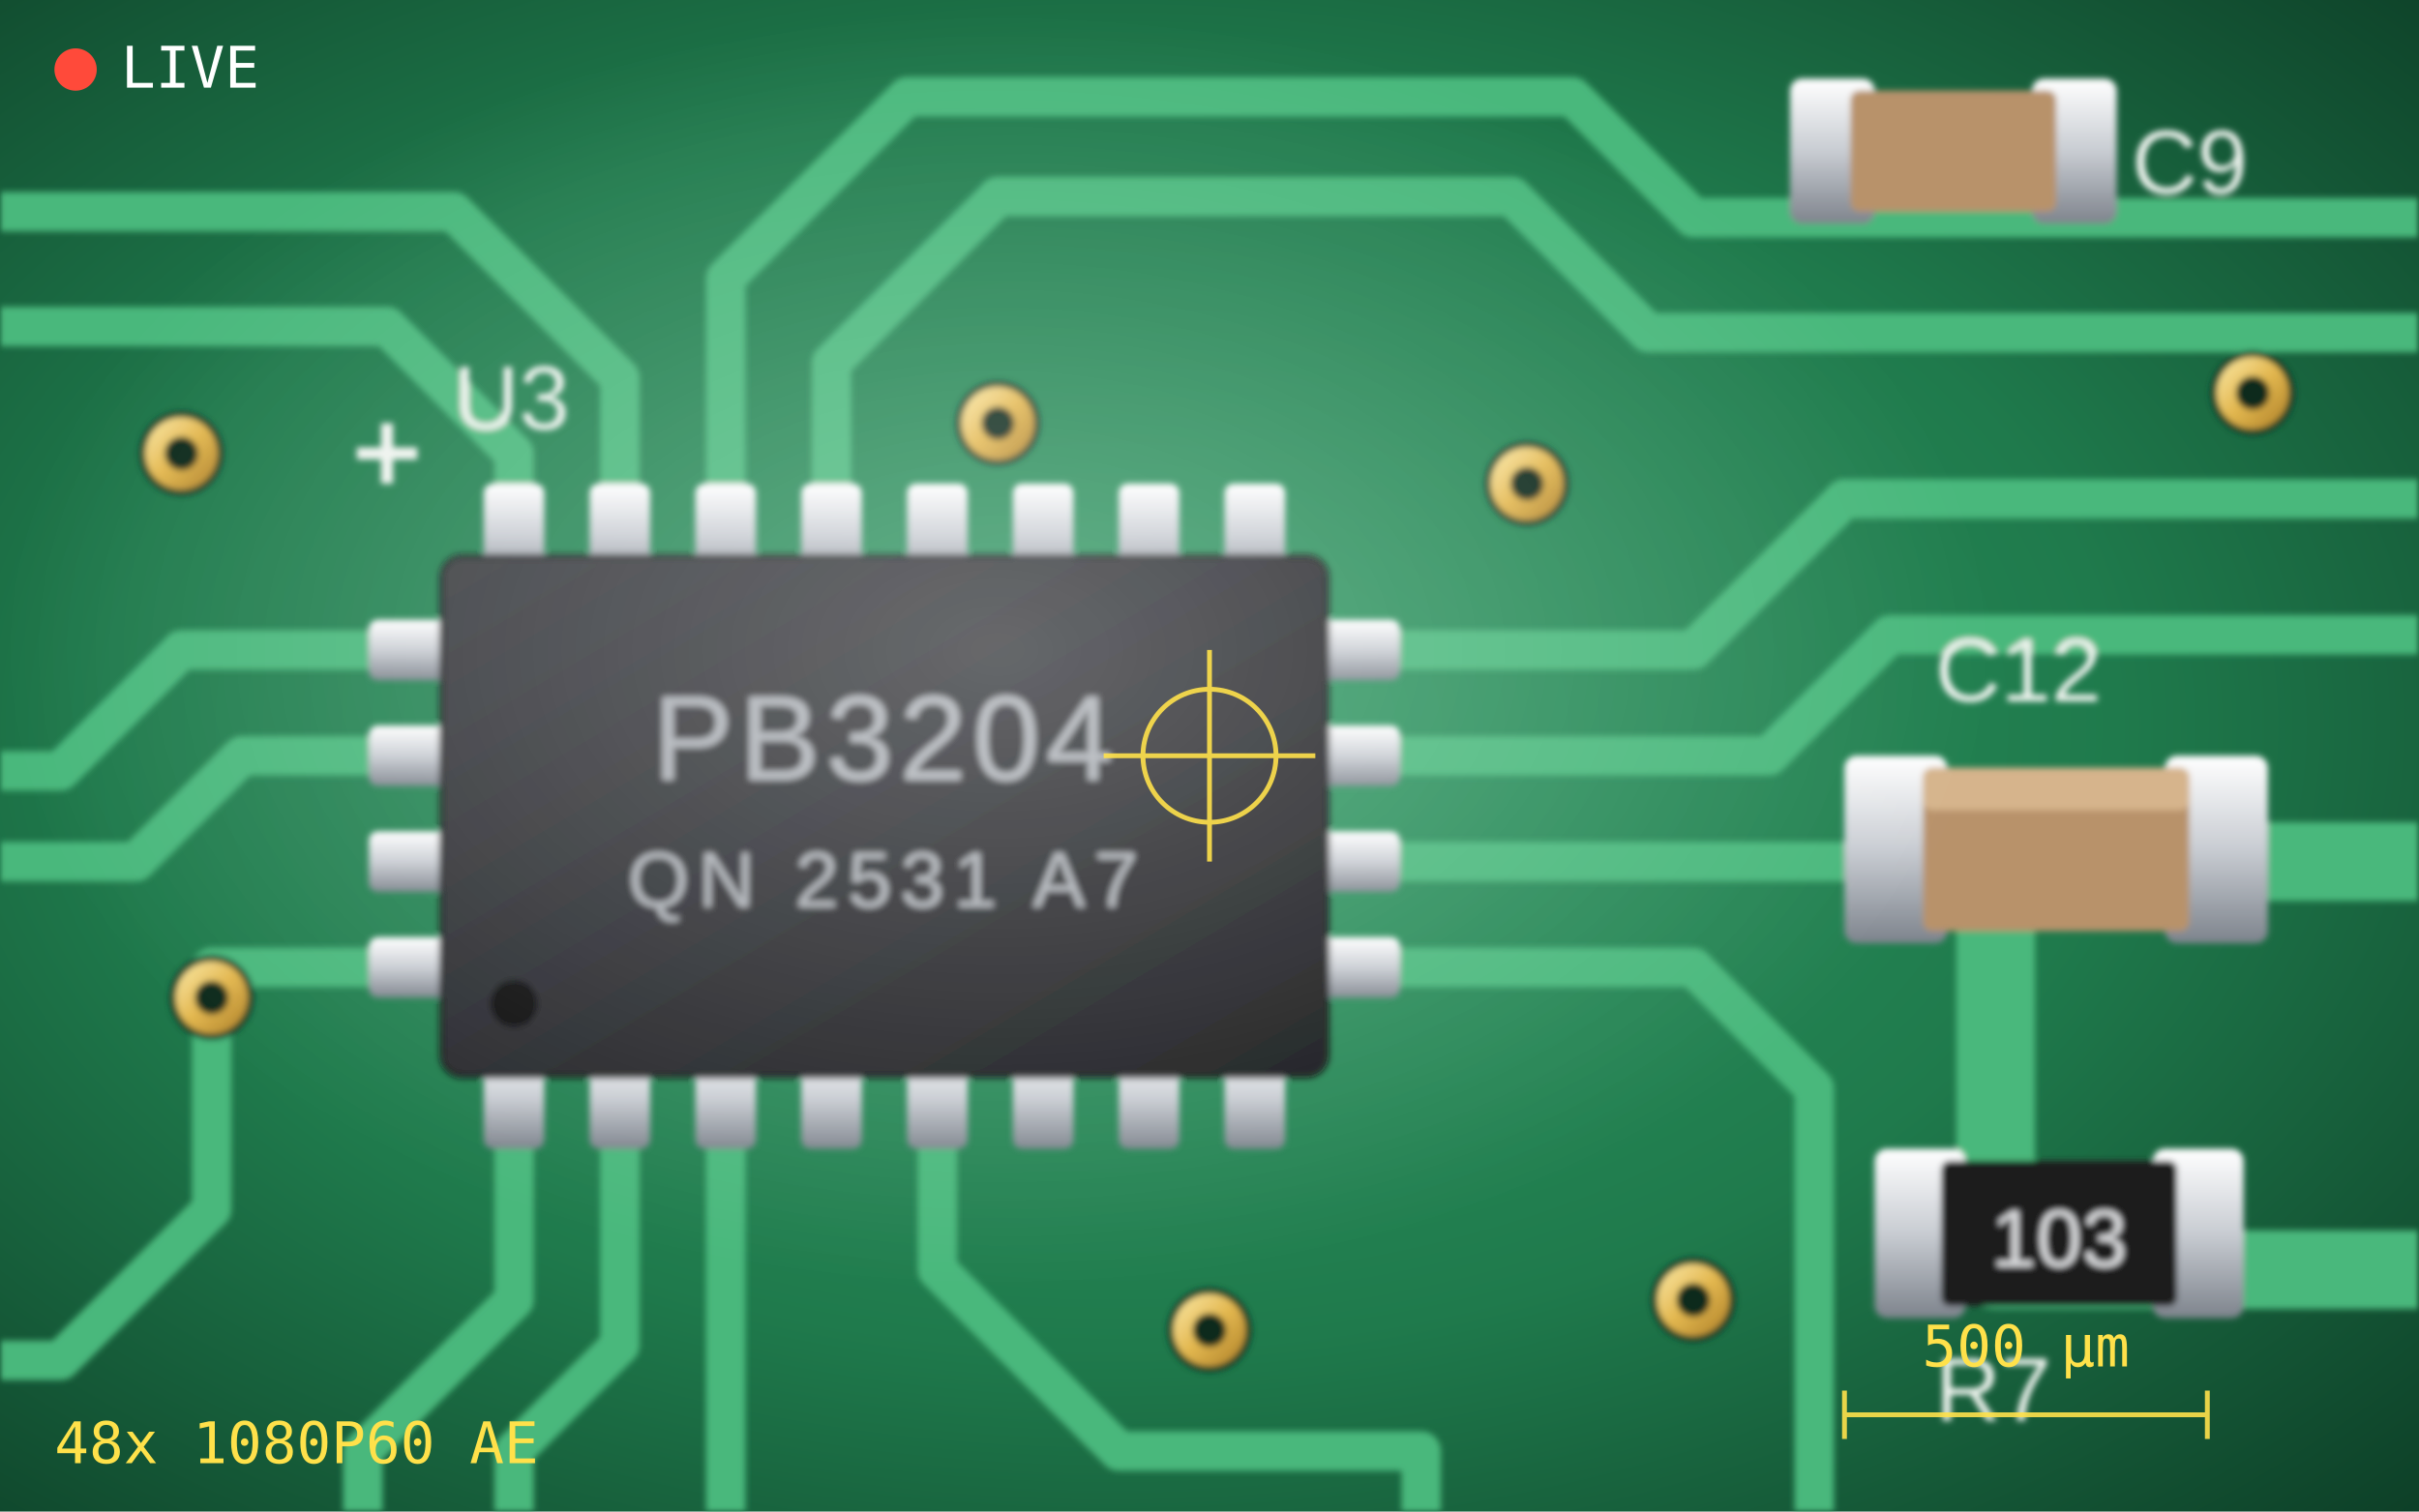
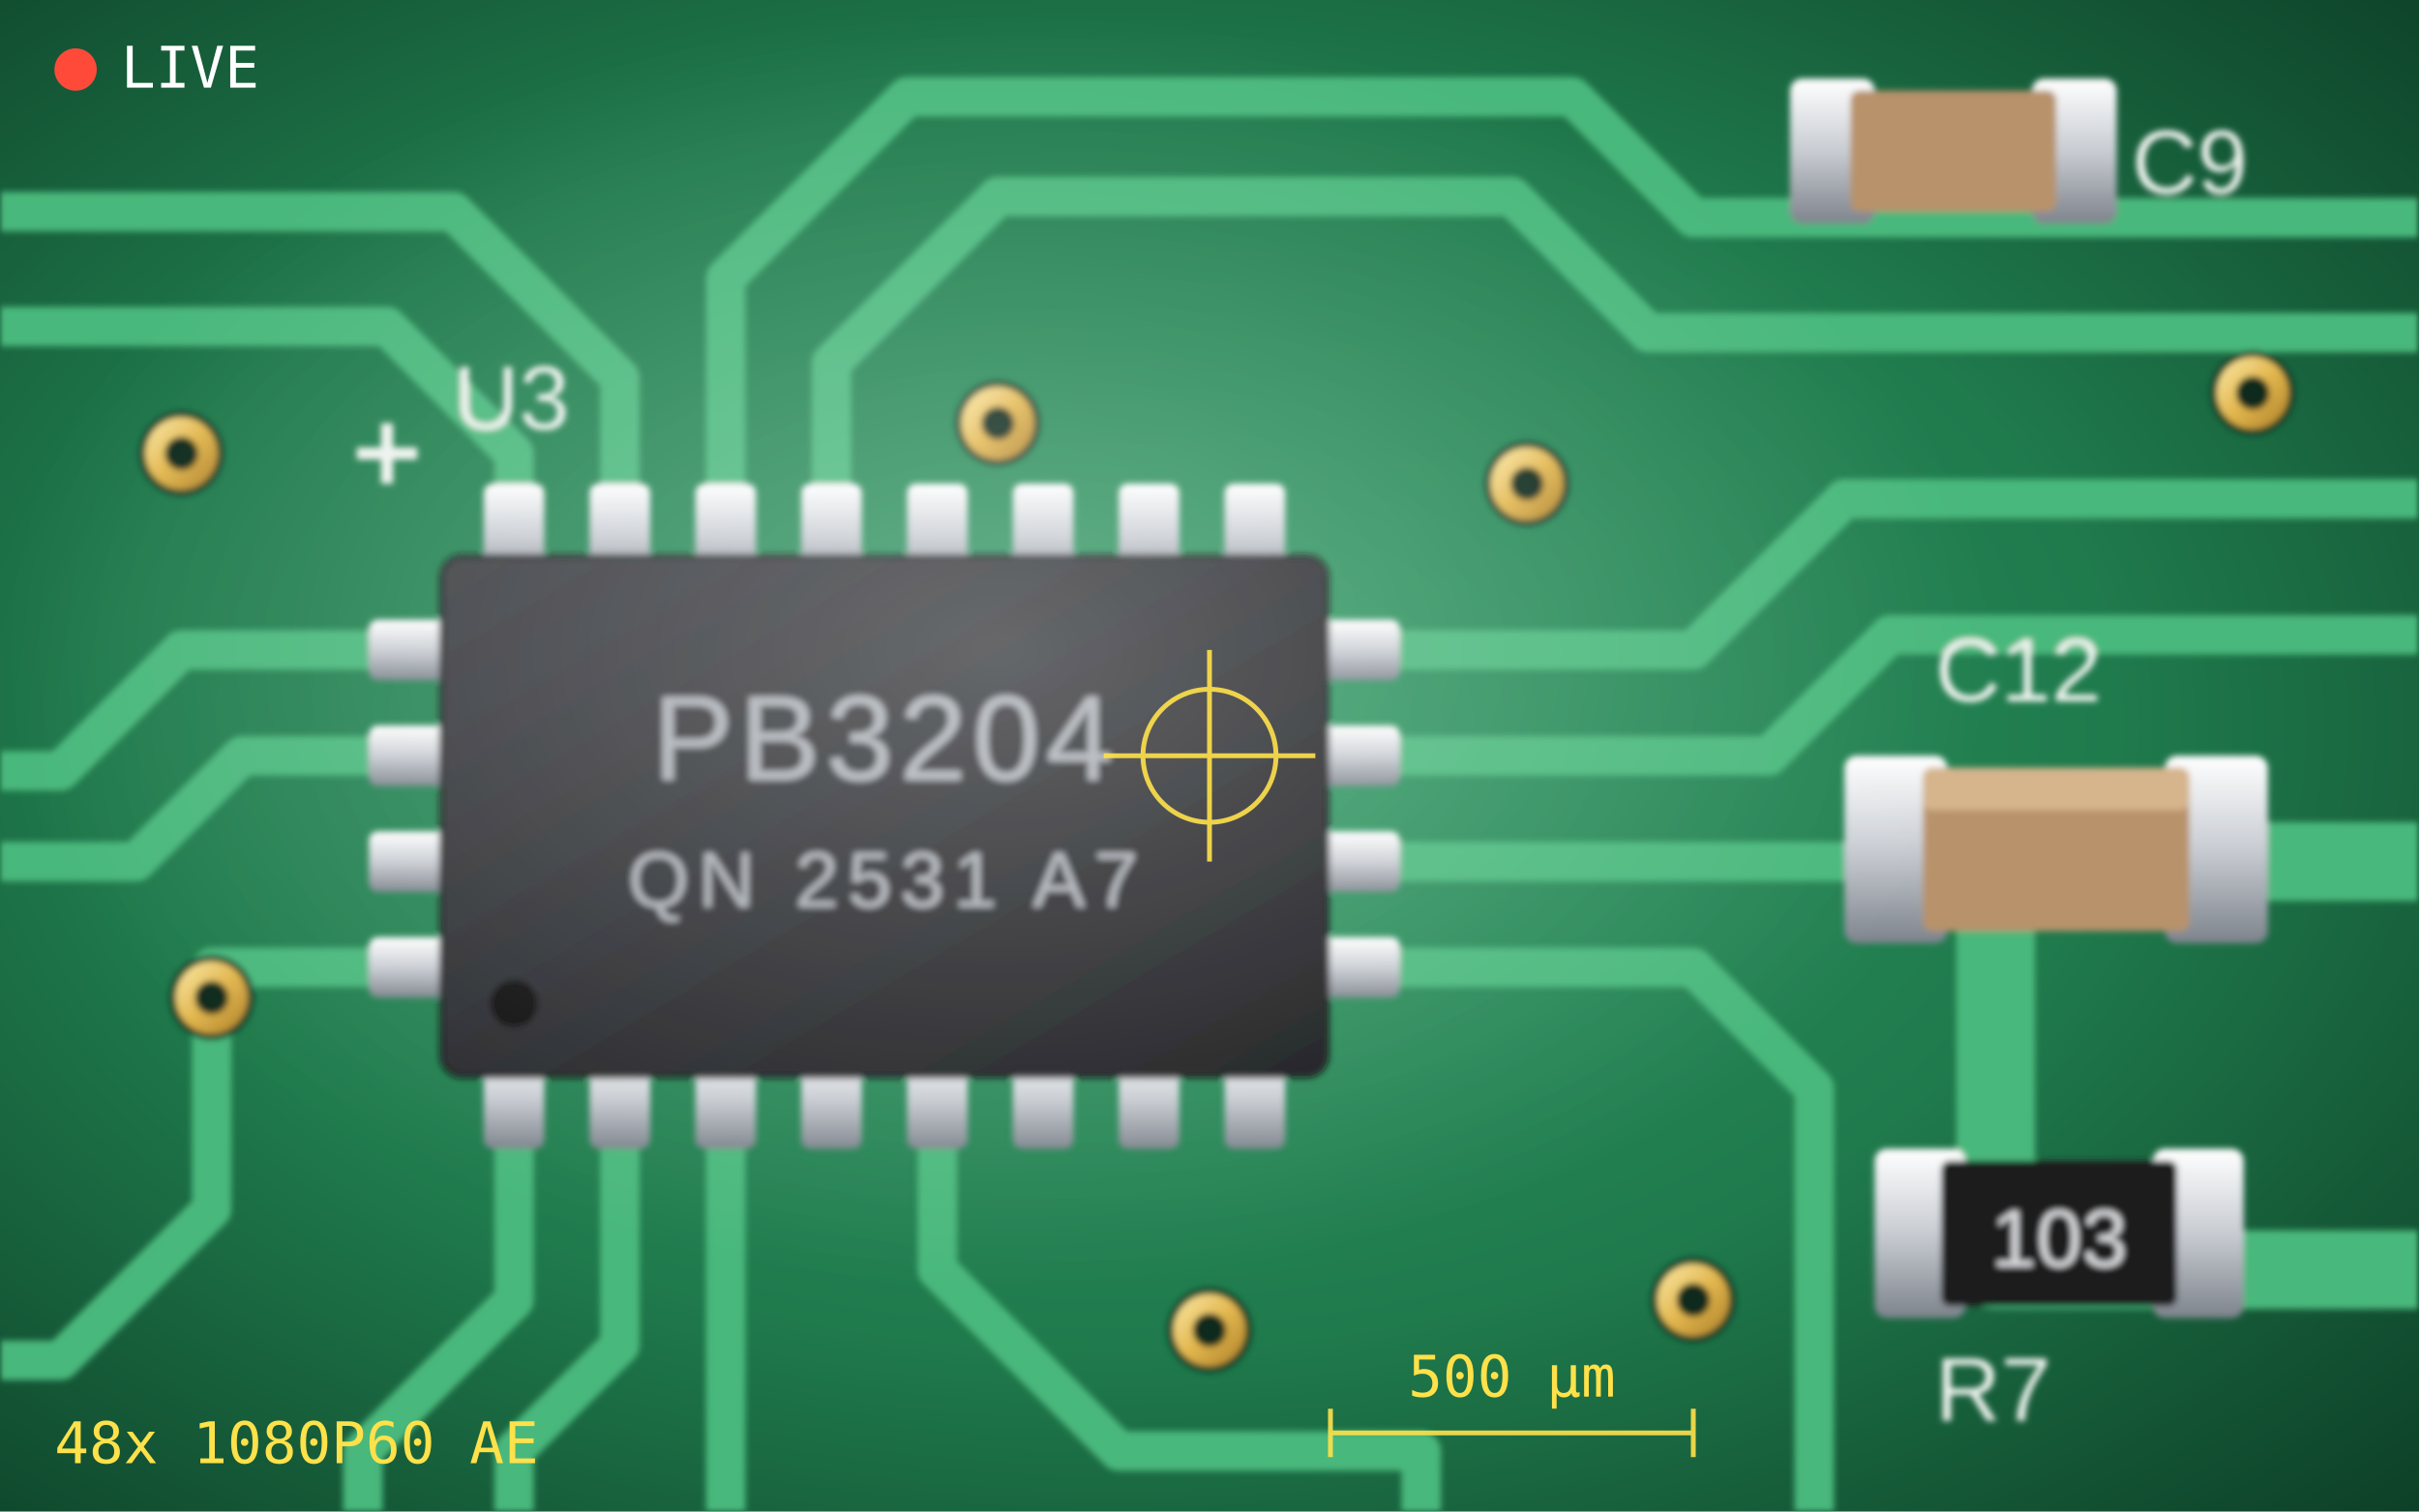
<svg xmlns="http://www.w3.org/2000/svg" width="800" height="500" viewBox="0 0 800 500">
  <defs>
    <radialGradient id="lit" cx="0.46" cy="0.48" r="0.75">
      <stop offset="0" stop-color="#2f9a63" />
      <stop offset="0.55" stop-color="#1f7a4c" />
      <stop offset="1" stop-color="#0d3f27" />
    </radialGradient>
    <linearGradient id="gold" x1="0" y1="0" x2="1" y2="1">
      <stop offset="0" stop-color="#fff0b0" />
      <stop offset="0.5" stop-color="#e2b64e" />
      <stop offset="1" stop-color="#a87a22" />
    </linearGradient>
    <linearGradient id="tin" x1="0" y1="0" x2="0" y2="1">
      <stop offset="0" stop-color="#ffffff" />
      <stop offset="0.5" stop-color="#c8ccd2" />
      <stop offset="1" stop-color="#7d838c" />
    </linearGradient>
    <linearGradient id="chip" x1="0" y1="0" x2="1" y2="1">
      <stop offset="0" stop-color="#3b3d42" />
      <stop offset="1" stop-color="#17181b" />
    </linearGradient>
    <radialGradient id="glare" cx="0.5" cy="0.5" r="0.5">
      <stop offset="0" stop-color="#ffffff" stop-opacity="0.55" />
      <stop offset="1" stop-color="#ffffff" stop-opacity="0" />
    </radialGradient>
    <filter id="soft" x="-5%" y="-5%" width="110%" height="110%">
      <feGaussianBlur stdDeviation="1.1" />
    </filter>
  </defs>
  <rect width="800" height="500" fill="url(#lit)" />
  <g filter="url(#soft)">
    <g fill="none" stroke="#49b87c" stroke-width="13" stroke-linecap="round" stroke-linejoin="round">
      <path d="M-10 70 H150 L205 125 V168" />
      <path d="M-10 108 H128 L170 150 V168" />
      <path d="M240 168 V92 L300 32 H520 L560 72 H810" />
      <path d="M275 168 V120 L330 65 H500 L545 110 H810" />
      <path d="M452 215 H560 L610 165 H810" />
      <path d="M452 250 H585 L625 210 H810" />
      <path d="M452 285 H640" />
      <path d="M452 320 H560 L600 360 V510" />
      <path d="M170 372 V430 L120 480 V510" />
      <path d="M205 372 V445 L170 480 V510" />
      <path d="M240 372 V510" />
      <path d="M310 372 V420 L370 480 H470 V510" />
      <path d="M130 215 H60 L20 255 H-10" />
      <path d="M130 250 H80 L45 285 H-10" />
      <path d="M130 320 H70 V400 L20 450 H-10" />
    </g>
    <g fill="none" stroke="#49b87c" stroke-width="26" stroke-linecap="round" stroke-linejoin="round">
      <path d="M660 300 V420 H810" />
      <path d="M700 285 H810" />
    </g>
    <g fill="url(#gold)" stroke="#0c3a25" stroke-width="2">
      <circle cx="60" cy="150" r="13" />
      <circle cx="330" cy="140" r="13" />
      <circle cx="505" cy="160" r="13" />
      <circle cx="560" cy="430" r="13" />
      <circle cx="70" cy="330" r="13" />
      <circle cx="400" cy="440" r="13" />
      <circle cx="745" cy="130" r="13" />
    </g>
    <g fill="#0a2c1c">
      <circle cx="60" cy="150" r="5.5" />
      <circle cx="330" cy="140" r="5.5" />
      <circle cx="505" cy="160" r="5.5" />
      <circle cx="560" cy="430" r="5.5" />
      <circle cx="70" cy="330" r="5.5" />
      <circle cx="400" cy="440" r="5.5" />
      <circle cx="745" cy="130" r="5.5" />
    </g>
    <g fill="url(#tin)">
      <rect x="160" y="160" width="20" height="34" rx="3" />
      <rect x="195" y="160" width="20" height="34" rx="3" />
      <rect x="230" y="160" width="20" height="34" rx="3" />
      <rect x="265" y="160" width="20" height="34" rx="3" />
      <rect x="300" y="160" width="20" height="34" rx="3" />
      <rect x="335" y="160" width="20" height="34" rx="3" />
      <rect x="370" y="160" width="20" height="34" rx="3" />
      <rect x="405" y="160" width="20" height="34" rx="3" />
      <rect x="160" y="346" width="20" height="34" rx="3" />
      <rect x="195" y="346" width="20" height="34" rx="3" />
      <rect x="230" y="346" width="20" height="34" rx="3" />
      <rect x="265" y="346" width="20" height="34" rx="3" />
      <rect x="300" y="346" width="20" height="34" rx="3" />
      <rect x="335" y="346" width="20" height="34" rx="3" />
      <rect x="370" y="346" width="20" height="34" rx="3" />
      <rect x="405" y="346" width="20" height="34" rx="3" />
      <rect x="122" y="205" width="34" height="20" rx="3" />
      <rect x="122" y="240" width="34" height="20" rx="3" />
      <rect x="122" y="275" width="34" height="20" rx="3" />
      <rect x="122" y="310" width="34" height="20" rx="3" />
      <rect x="429" y="205" width="34" height="20" rx="3" />
      <rect x="429" y="240" width="34" height="20" rx="3" />
      <rect x="429" y="275" width="34" height="20" rx="3" />
      <rect x="429" y="310" width="34" height="20" rx="3" />
    </g>
    <rect x="146" y="184" width="293" height="172" rx="7" fill="url(#chip)" stroke="#000" stroke-opacity="0.5" stroke-width="2" />
    <circle cx="170" cy="332" r="8" fill="#0d0e10" />
    <g font-family="Helvetica Neue, Arial" fill="#a9adb3" font-weight="500">
      <text x="292" y="258" text-anchor="middle" font-size="40" letter-spacing="2">PB3204</text>
      <text x="292" y="300" text-anchor="middle" font-size="26" letter-spacing="3">QN 2531 A7</text>
    </g>
    <g>
      <rect x="610" y="250" width="34" height="62" rx="4" fill="url(#tin)" />
      <rect x="716" y="250" width="34" height="62" rx="4" fill="url(#tin)" />
      <rect x="636" y="254" width="88" height="54" rx="3" fill="#b8926a" />
      <rect x="636" y="254" width="88" height="14" rx="3" fill="#d6b48c" />
      <rect x="620" y="380" width="30" height="56" rx="4" fill="url(#tin)" />
      <rect x="712" y="380" width="30" height="56" rx="4" fill="url(#tin)" />
      <rect x="642" y="384" width="78" height="48" rx="3" fill="#1b1c1f" />
      <text x="681" y="419" text-anchor="middle" font-family="Helvetica Neue, Arial" font-size="27" fill="#d9dadc">103</text>
      <rect x="592" y="26" width="28" height="48" rx="4" fill="url(#tin)" />
      <rect x="672" y="26" width="28" height="48" rx="4" fill="url(#tin)" />
      <rect x="612" y="30" width="68" height="40" rx="3" fill="#b8926a" />
    </g>
    <g font-family="Helvetica Neue, Arial" font-size="30" fill="#eef3ee" font-weight="500">
      <text x="150" y="142">U3</text>
      <text x="640" y="232">C12</text>
      <text x="640" y="470">R7</text>
      <text x="705" y="64">C9</text>
    </g>
    <path d="M118 150 H138 M128 140 V160" stroke="#eef3ee" stroke-width="4" />
  </g>
  <ellipse cx="330" cy="215" rx="330" ry="210" fill="url(#glare)" opacity="0.5" />
  <g stroke="#ffe14a" stroke-width="1.6" fill="none" opacity="0.9">
    <path d="M400 215 V285 M365 250 H435" />
    <circle cx="400" cy="250" r="22" />
-     <path d="M610 468 H730 M610 460 V476 M730 460 V476" />
+     <path d="M440 474 H560 M440 466 V482 M560 466 V482" />
  </g>
  <g font-family="Menlo, monospace" font-size="19" fill="#ffe14a">
-     <text x="670" y="452" text-anchor="middle">500 µm</text>
+     <text x="500" y="462" text-anchor="middle">500 µm</text>
    <text x="18" y="484">48x  1080P60  AE</text>
  </g>
  <rect x="18" y="16" width="14" height="14" rx="7" fill="#ff4a3a" />
  <text x="40" y="29" font-family="Menlo, monospace" font-size="19" fill="#ffffff">LIVE</text>
</svg>
